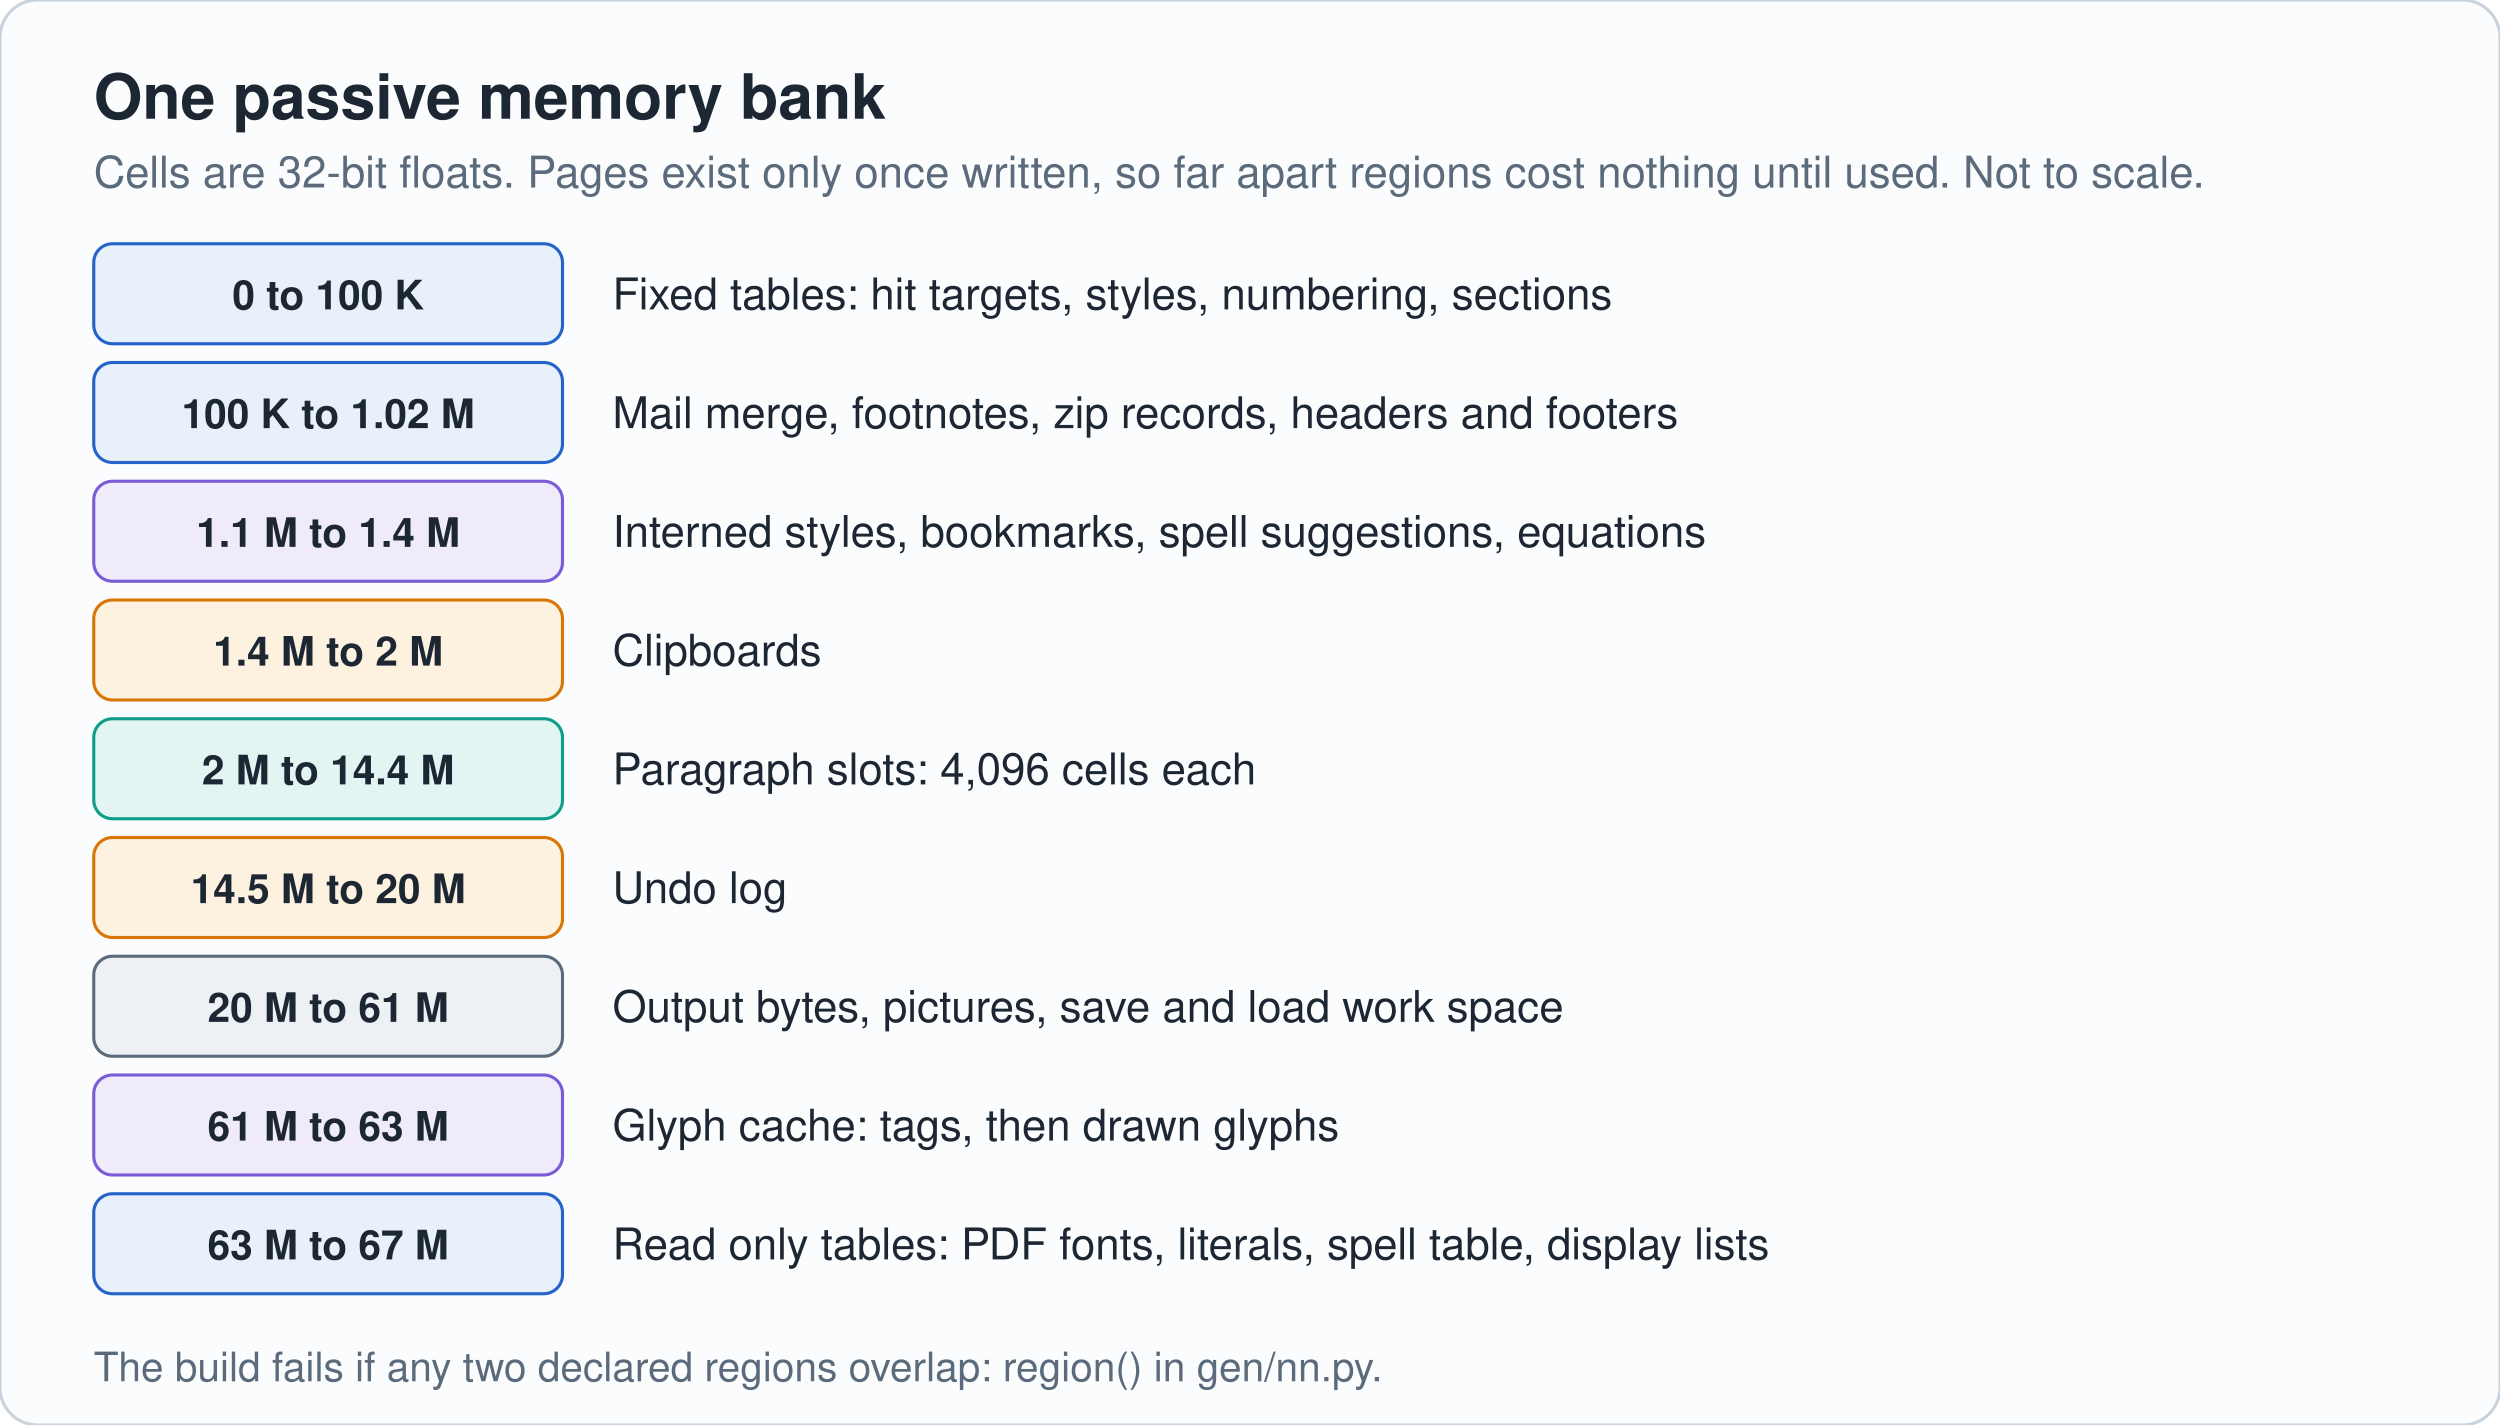
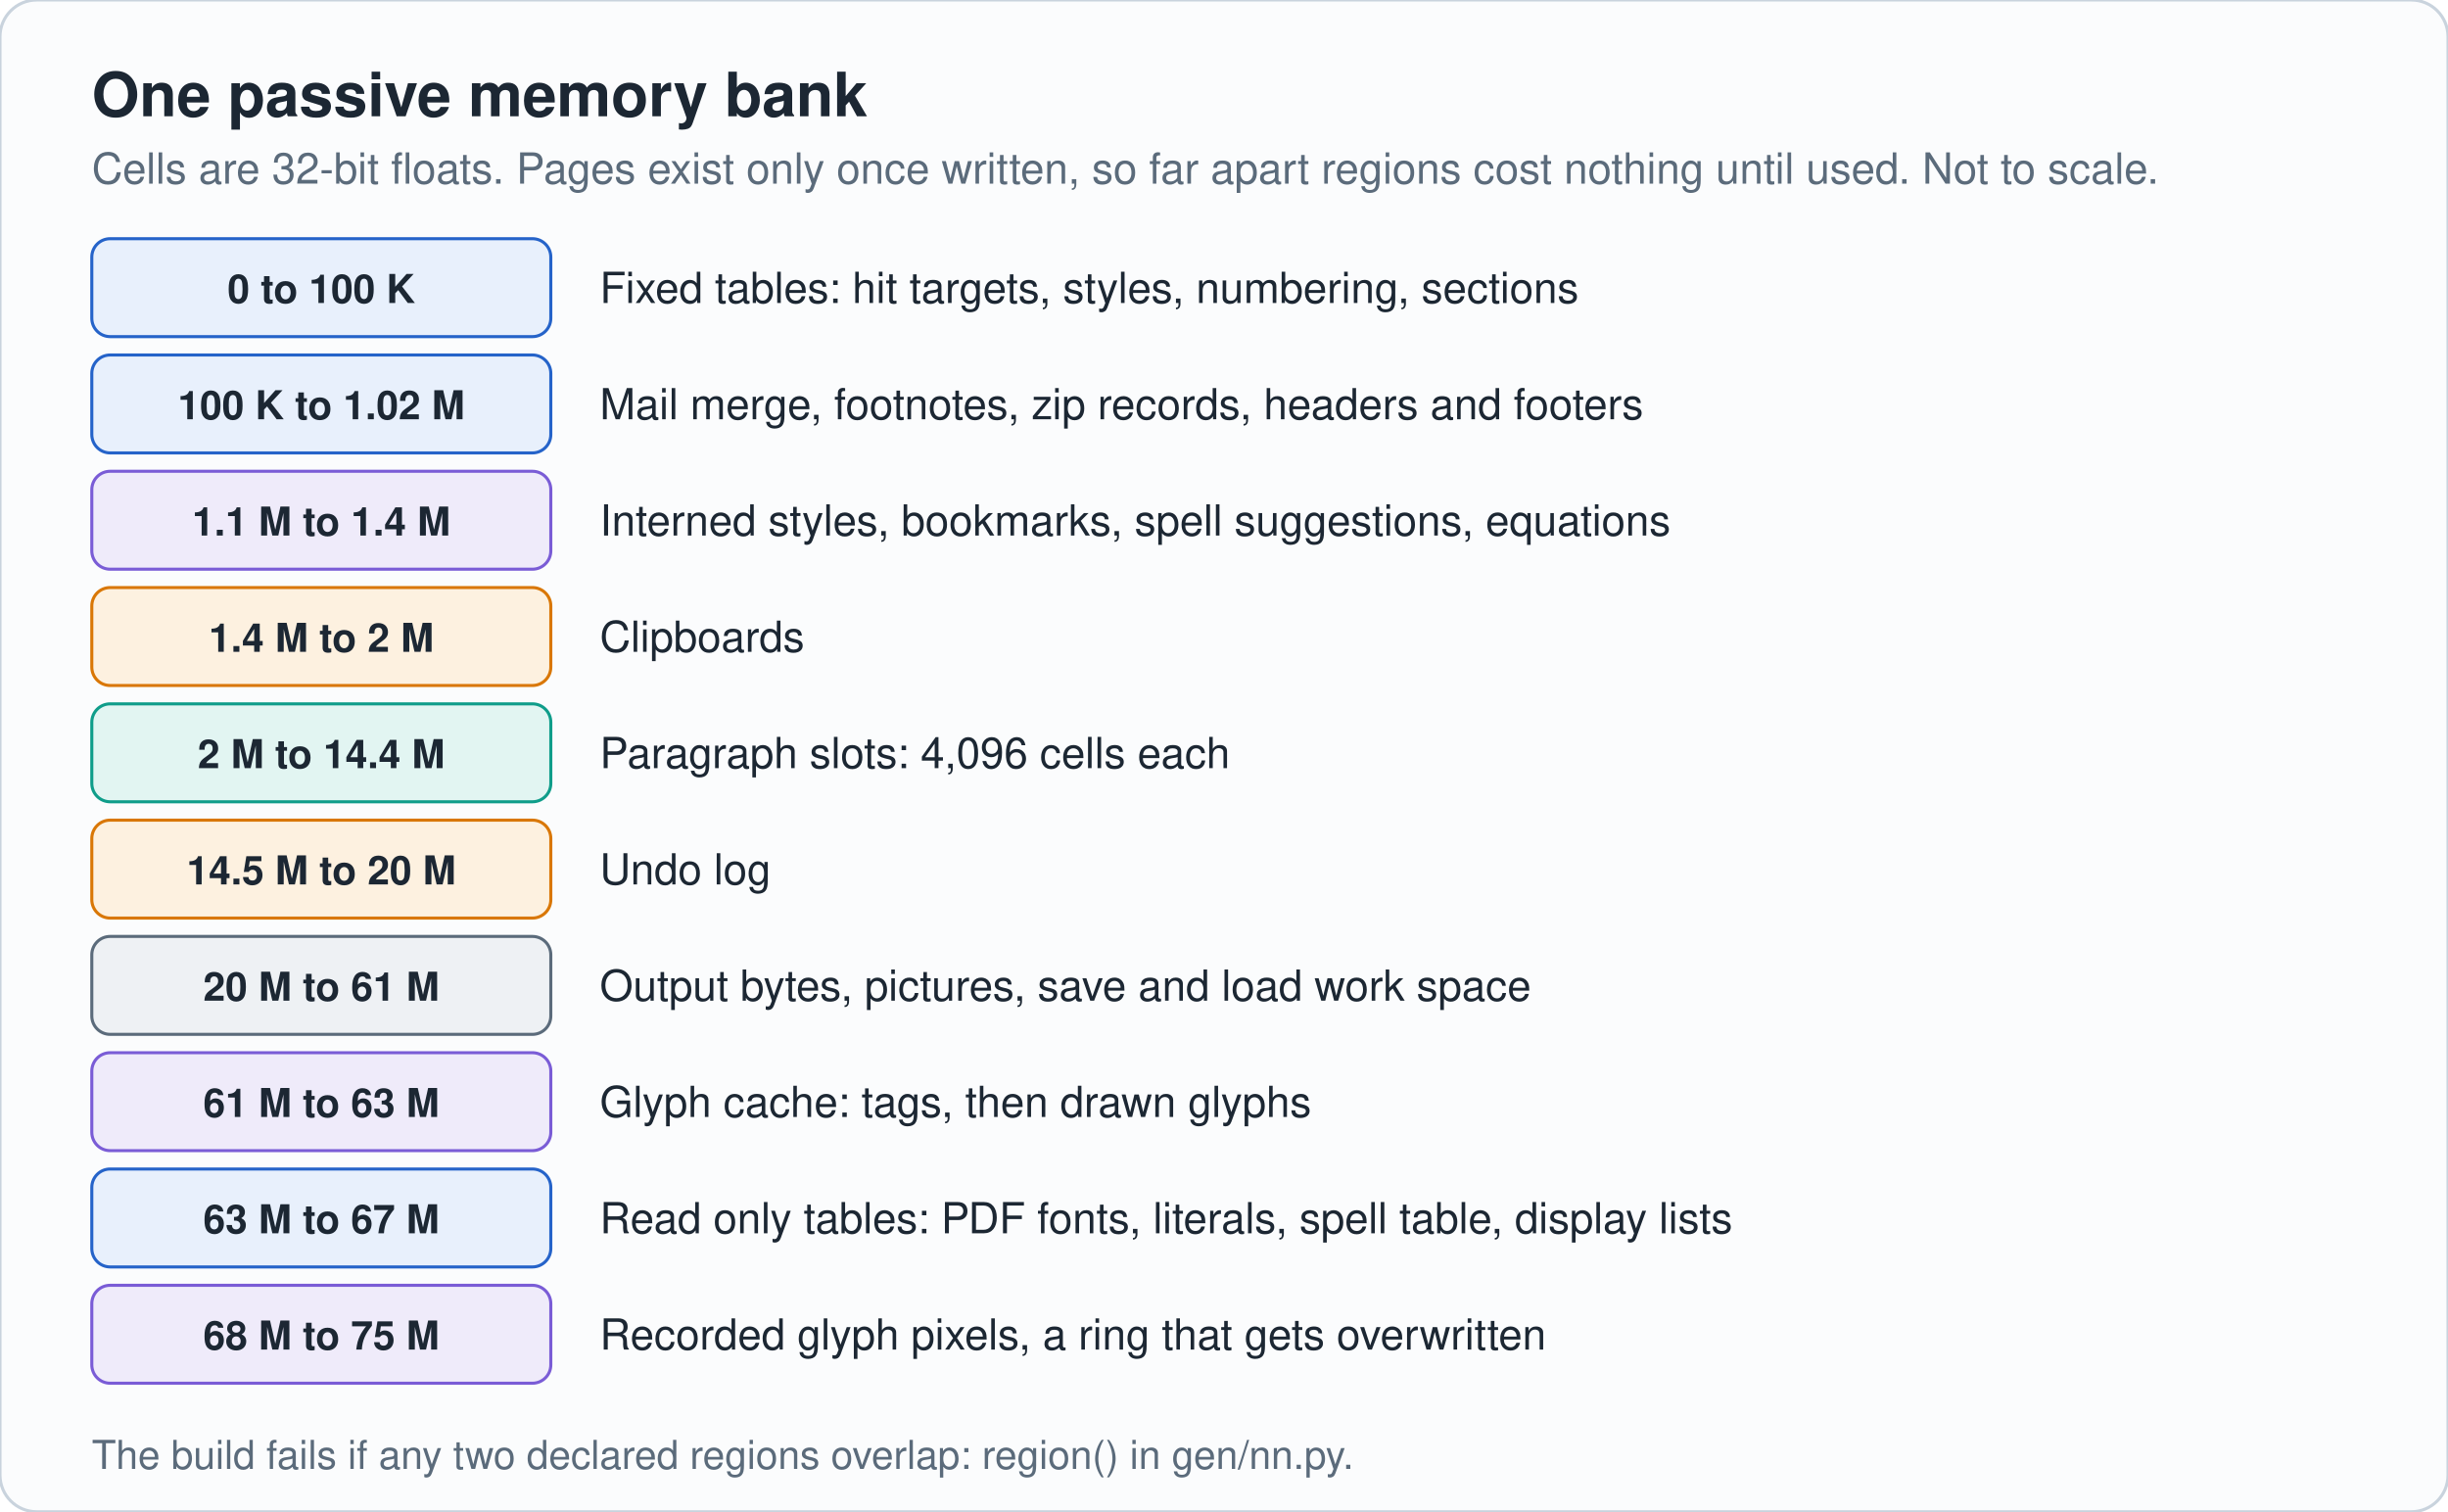
- <svg xmlns="http://www.w3.org/2000/svg" viewBox="0 0 800 456" width="800" height="456" role="img" aria-label="Memory bank map" font-family="-apple-system,'Segoe UI',Helvetica,Arial,sans-serif">
-   <rect width="800" height="456" rx="12" fill="#fbfcfd" stroke="#c9d3dd" />
+ <svg xmlns="http://www.w3.org/2000/svg" viewBox="0 0 800 494" width="800" height="494" role="img" aria-label="Memory bank map" font-family="-apple-system,'Segoe UI',Helvetica,Arial,sans-serif">
+   <rect width="800" height="494" rx="12" fill="#fbfcfd" stroke="#c9d3dd" />
  <text x="30" y="38" font-size="20" fill="#1c2733" text-anchor="start" font-weight="700">One passive memory bank</text>
  <text x="30" y="60" font-size="14" fill="#5b6b7b" text-anchor="start" font-weight="400">Cells are 32-bit floats. Pages exist only once written, so far apart regions cost nothing until used. Not to scale.</text>
  <rect x="30" y="78" width="150" height="32" rx="6" fill="#e8f0fc" stroke="#2563c9" />
  <text x="105" y="99" font-size="13" fill="#1c2733" text-anchor="middle" font-weight="600">0 to 100 K</text>
  <text x="196" y="99" font-size="14" fill="#1c2733" text-anchor="start" font-weight="400">Fixed tables: hit targets, styles, numbering, sections</text>
  <rect x="30" y="116" width="150" height="32" rx="6" fill="#e8f0fc" stroke="#2563c9" />
  <text x="105" y="137" font-size="13" fill="#1c2733" text-anchor="middle" font-weight="600">100 K to 1.02 M</text>
  <text x="196" y="137" font-size="14" fill="#1c2733" text-anchor="start" font-weight="400">Mail merge, footnotes, zip records, headers and footers</text>
  <rect x="30" y="154" width="150" height="32" rx="6" fill="#efebfa" stroke="#7a5cd6" />
  <text x="105" y="175" font-size="13" fill="#1c2733" text-anchor="middle" font-weight="600">1.1 M to 1.4 M</text>
  <text x="196" y="175" font-size="14" fill="#1c2733" text-anchor="start" font-weight="400">Interned styles, bookmarks, spell suggestions, equations</text>
  <rect x="30" y="192" width="150" height="32" rx="6" fill="#fdf1e0" stroke="#d97706" />
  <text x="105" y="213" font-size="13" fill="#1c2733" text-anchor="middle" font-weight="600">1.4 M to 2 M</text>
  <text x="196" y="213" font-size="14" fill="#1c2733" text-anchor="start" font-weight="400">Clipboards</text>
  <rect x="30" y="230" width="150" height="32" rx="6" fill="#e2f5f2" stroke="#0f9d8a" />
  <text x="105" y="251" font-size="13" fill="#1c2733" text-anchor="middle" font-weight="600">2 M to 14.4 M</text>
  <text x="196" y="251" font-size="14" fill="#1c2733" text-anchor="start" font-weight="400">Paragraph slots: 4,096 cells each</text>
  <rect x="30" y="268" width="150" height="32" rx="6" fill="#fdf1e0" stroke="#d97706" />
  <text x="105" y="289" font-size="13" fill="#1c2733" text-anchor="middle" font-weight="600">14.5 M to 20 M</text>
  <text x="196" y="289" font-size="14" fill="#1c2733" text-anchor="start" font-weight="400">Undo log</text>
  <rect x="30" y="306" width="150" height="32" rx="6" fill="#eef1f4" stroke="#5b6b7b" />
  <text x="105" y="327" font-size="13" fill="#1c2733" text-anchor="middle" font-weight="600">20 M to 61 M</text>
  <text x="196" y="327" font-size="14" fill="#1c2733" text-anchor="start" font-weight="400">Output bytes, pictures, save and load work space</text>
  <rect x="30" y="344" width="150" height="32" rx="6" fill="#efebfa" stroke="#7a5cd6" />
  <text x="105" y="365" font-size="13" fill="#1c2733" text-anchor="middle" font-weight="600">61 M to 63 M</text>
  <text x="196" y="365" font-size="14" fill="#1c2733" text-anchor="start" font-weight="400">Glyph cache: tags, then drawn glyphs</text>
  <rect x="30" y="382" width="150" height="32" rx="6" fill="#e8f0fc" stroke="#2563c9" />
  <text x="105" y="403" font-size="13" fill="#1c2733" text-anchor="middle" font-weight="600">63 M to 67 M</text>
  <text x="196" y="403" font-size="14" fill="#1c2733" text-anchor="start" font-weight="400">Read only tables: PDF fonts, literals, spell table, display lists</text>
-   <text x="30" y="442" font-size="13" fill="#5b6b7b" text-anchor="start" font-weight="400">The build fails if any two declared regions overlap: region() in gen/nn.py.</text>
+   <rect x="30" y="420" width="150" height="32" rx="6" fill="#efebfa" stroke="#7a5cd6" />
+   <text x="105" y="441" font-size="13" fill="#1c2733" text-anchor="middle" font-weight="600">68 M to 75 M</text>
+   <text x="196" y="441" font-size="14" fill="#1c2733" text-anchor="start" font-weight="400">Recorded glyph pixels, a ring that gets overwritten</text>
+   <text x="30" y="480" font-size="13" fill="#5b6b7b" text-anchor="start" font-weight="400">The build fails if any two declared regions overlap: region() in gen/nn.py.</text>
</svg>
